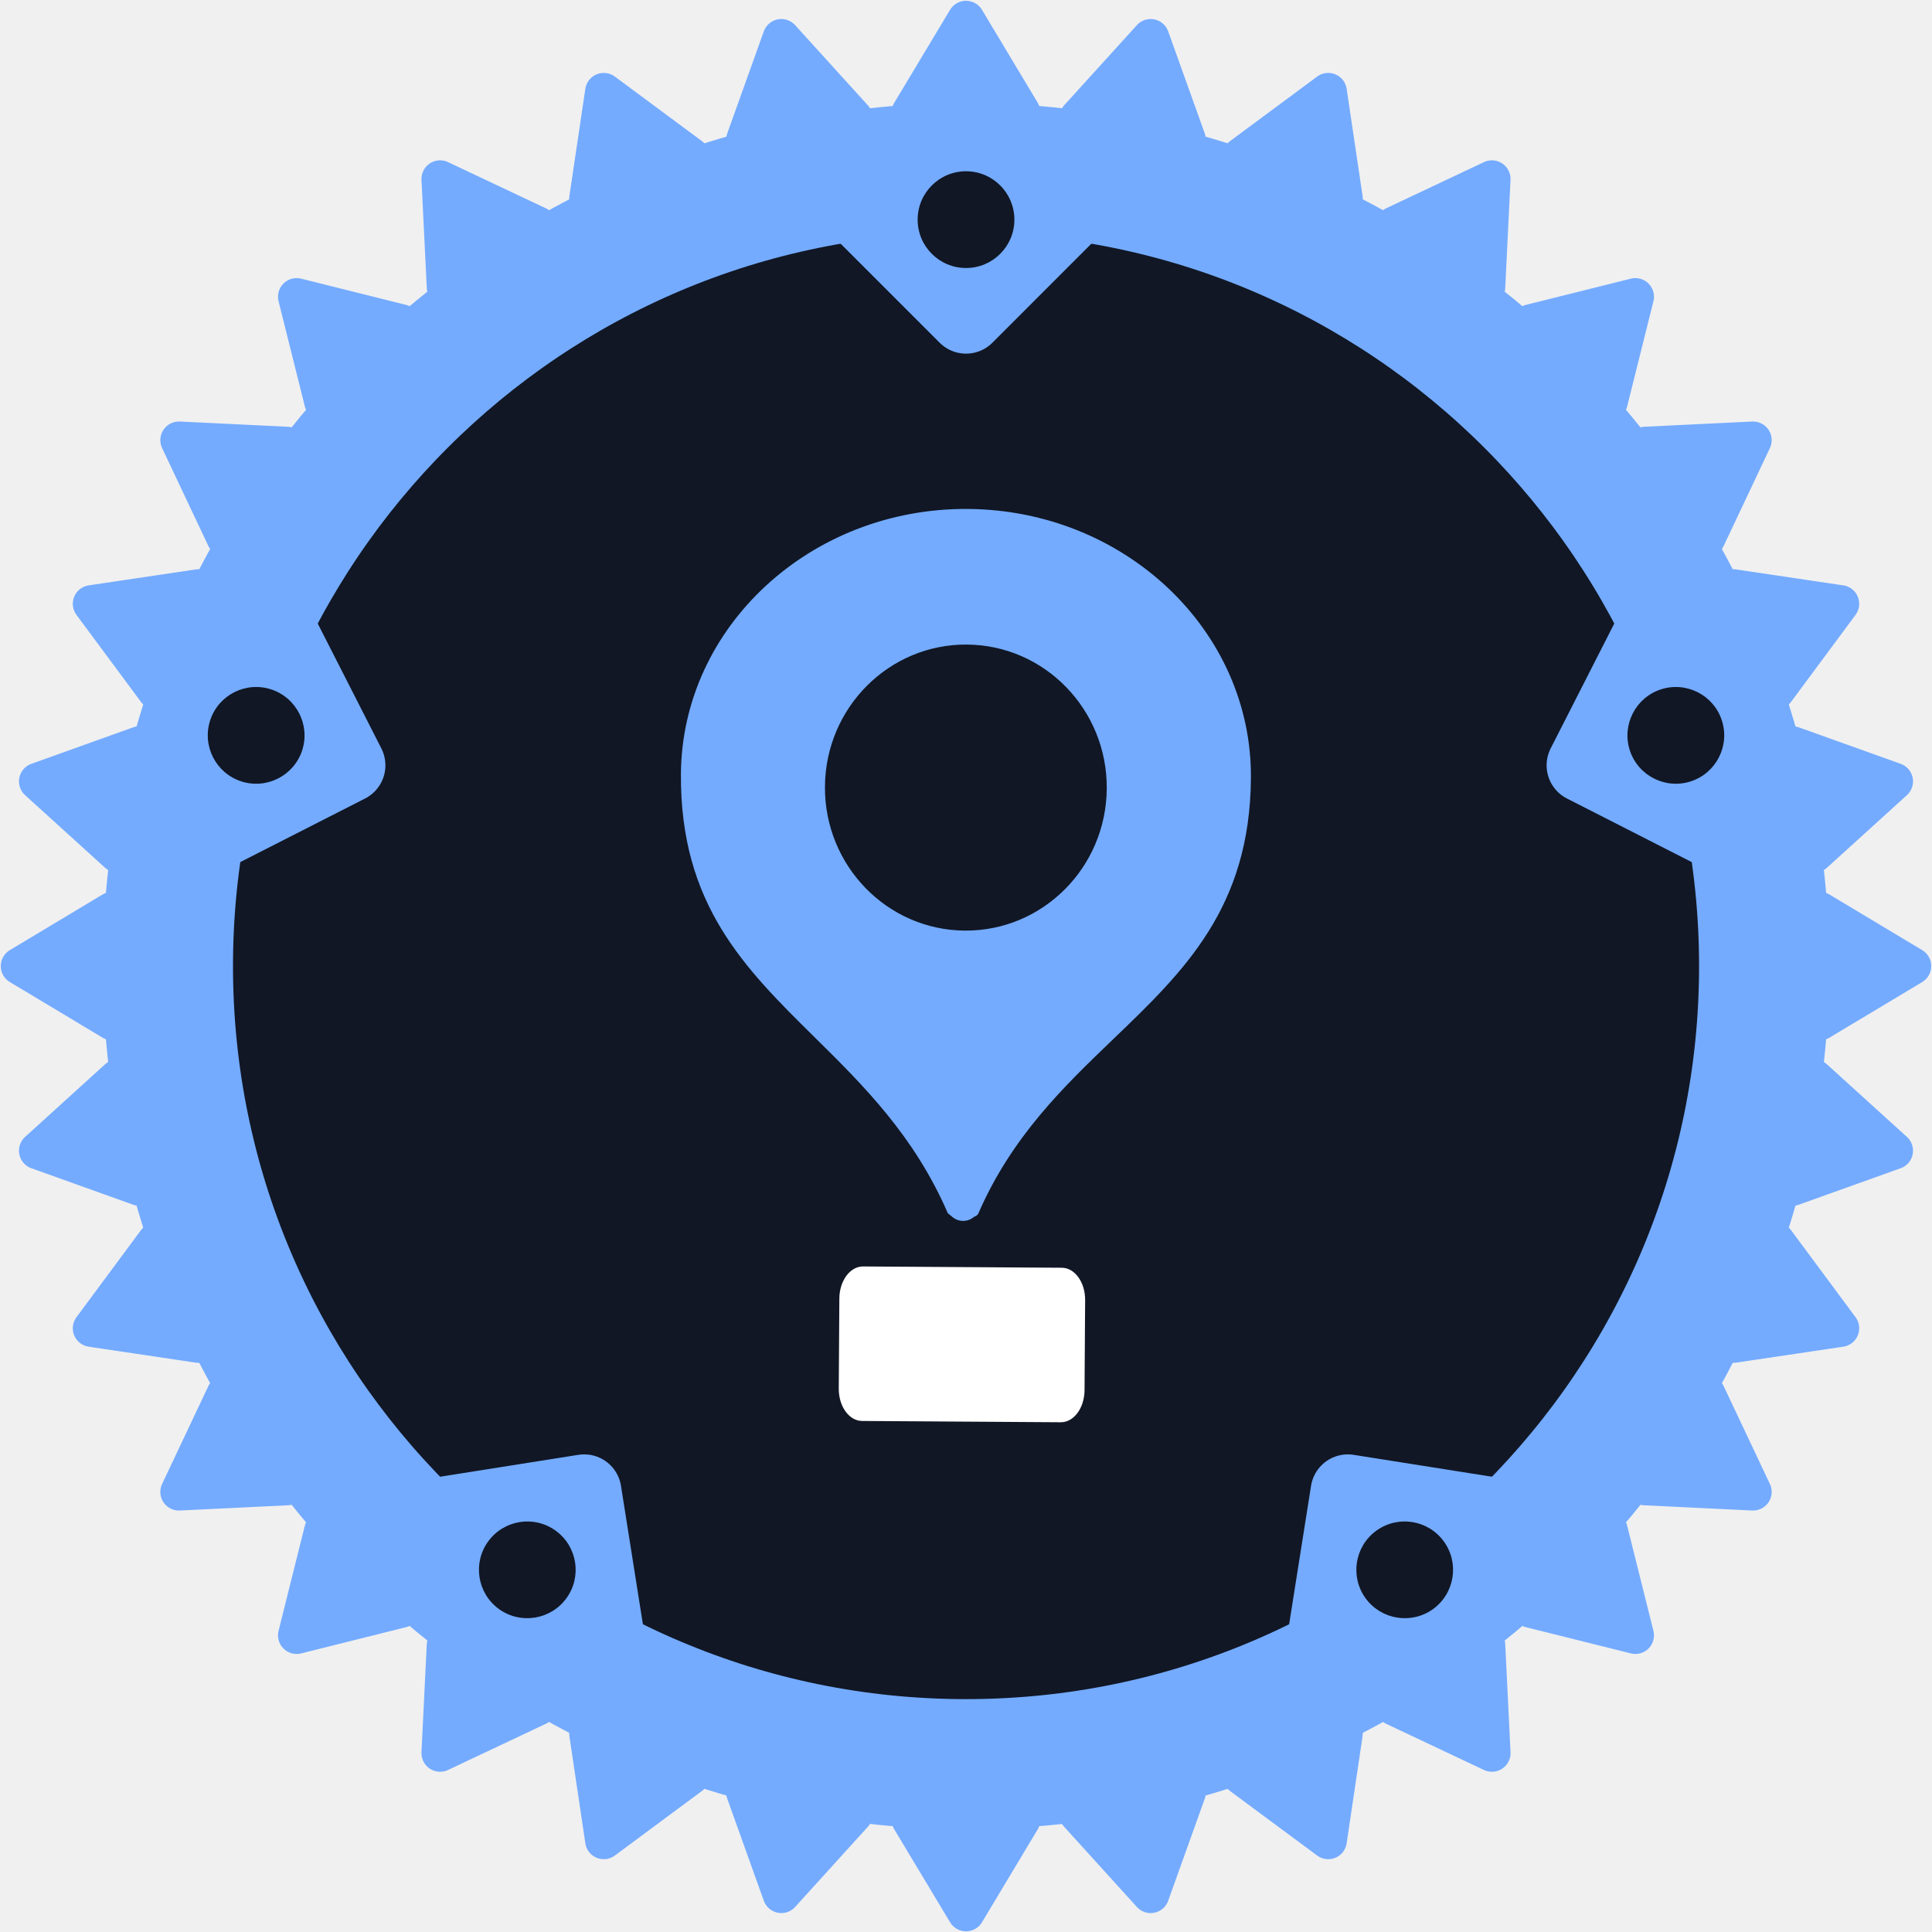
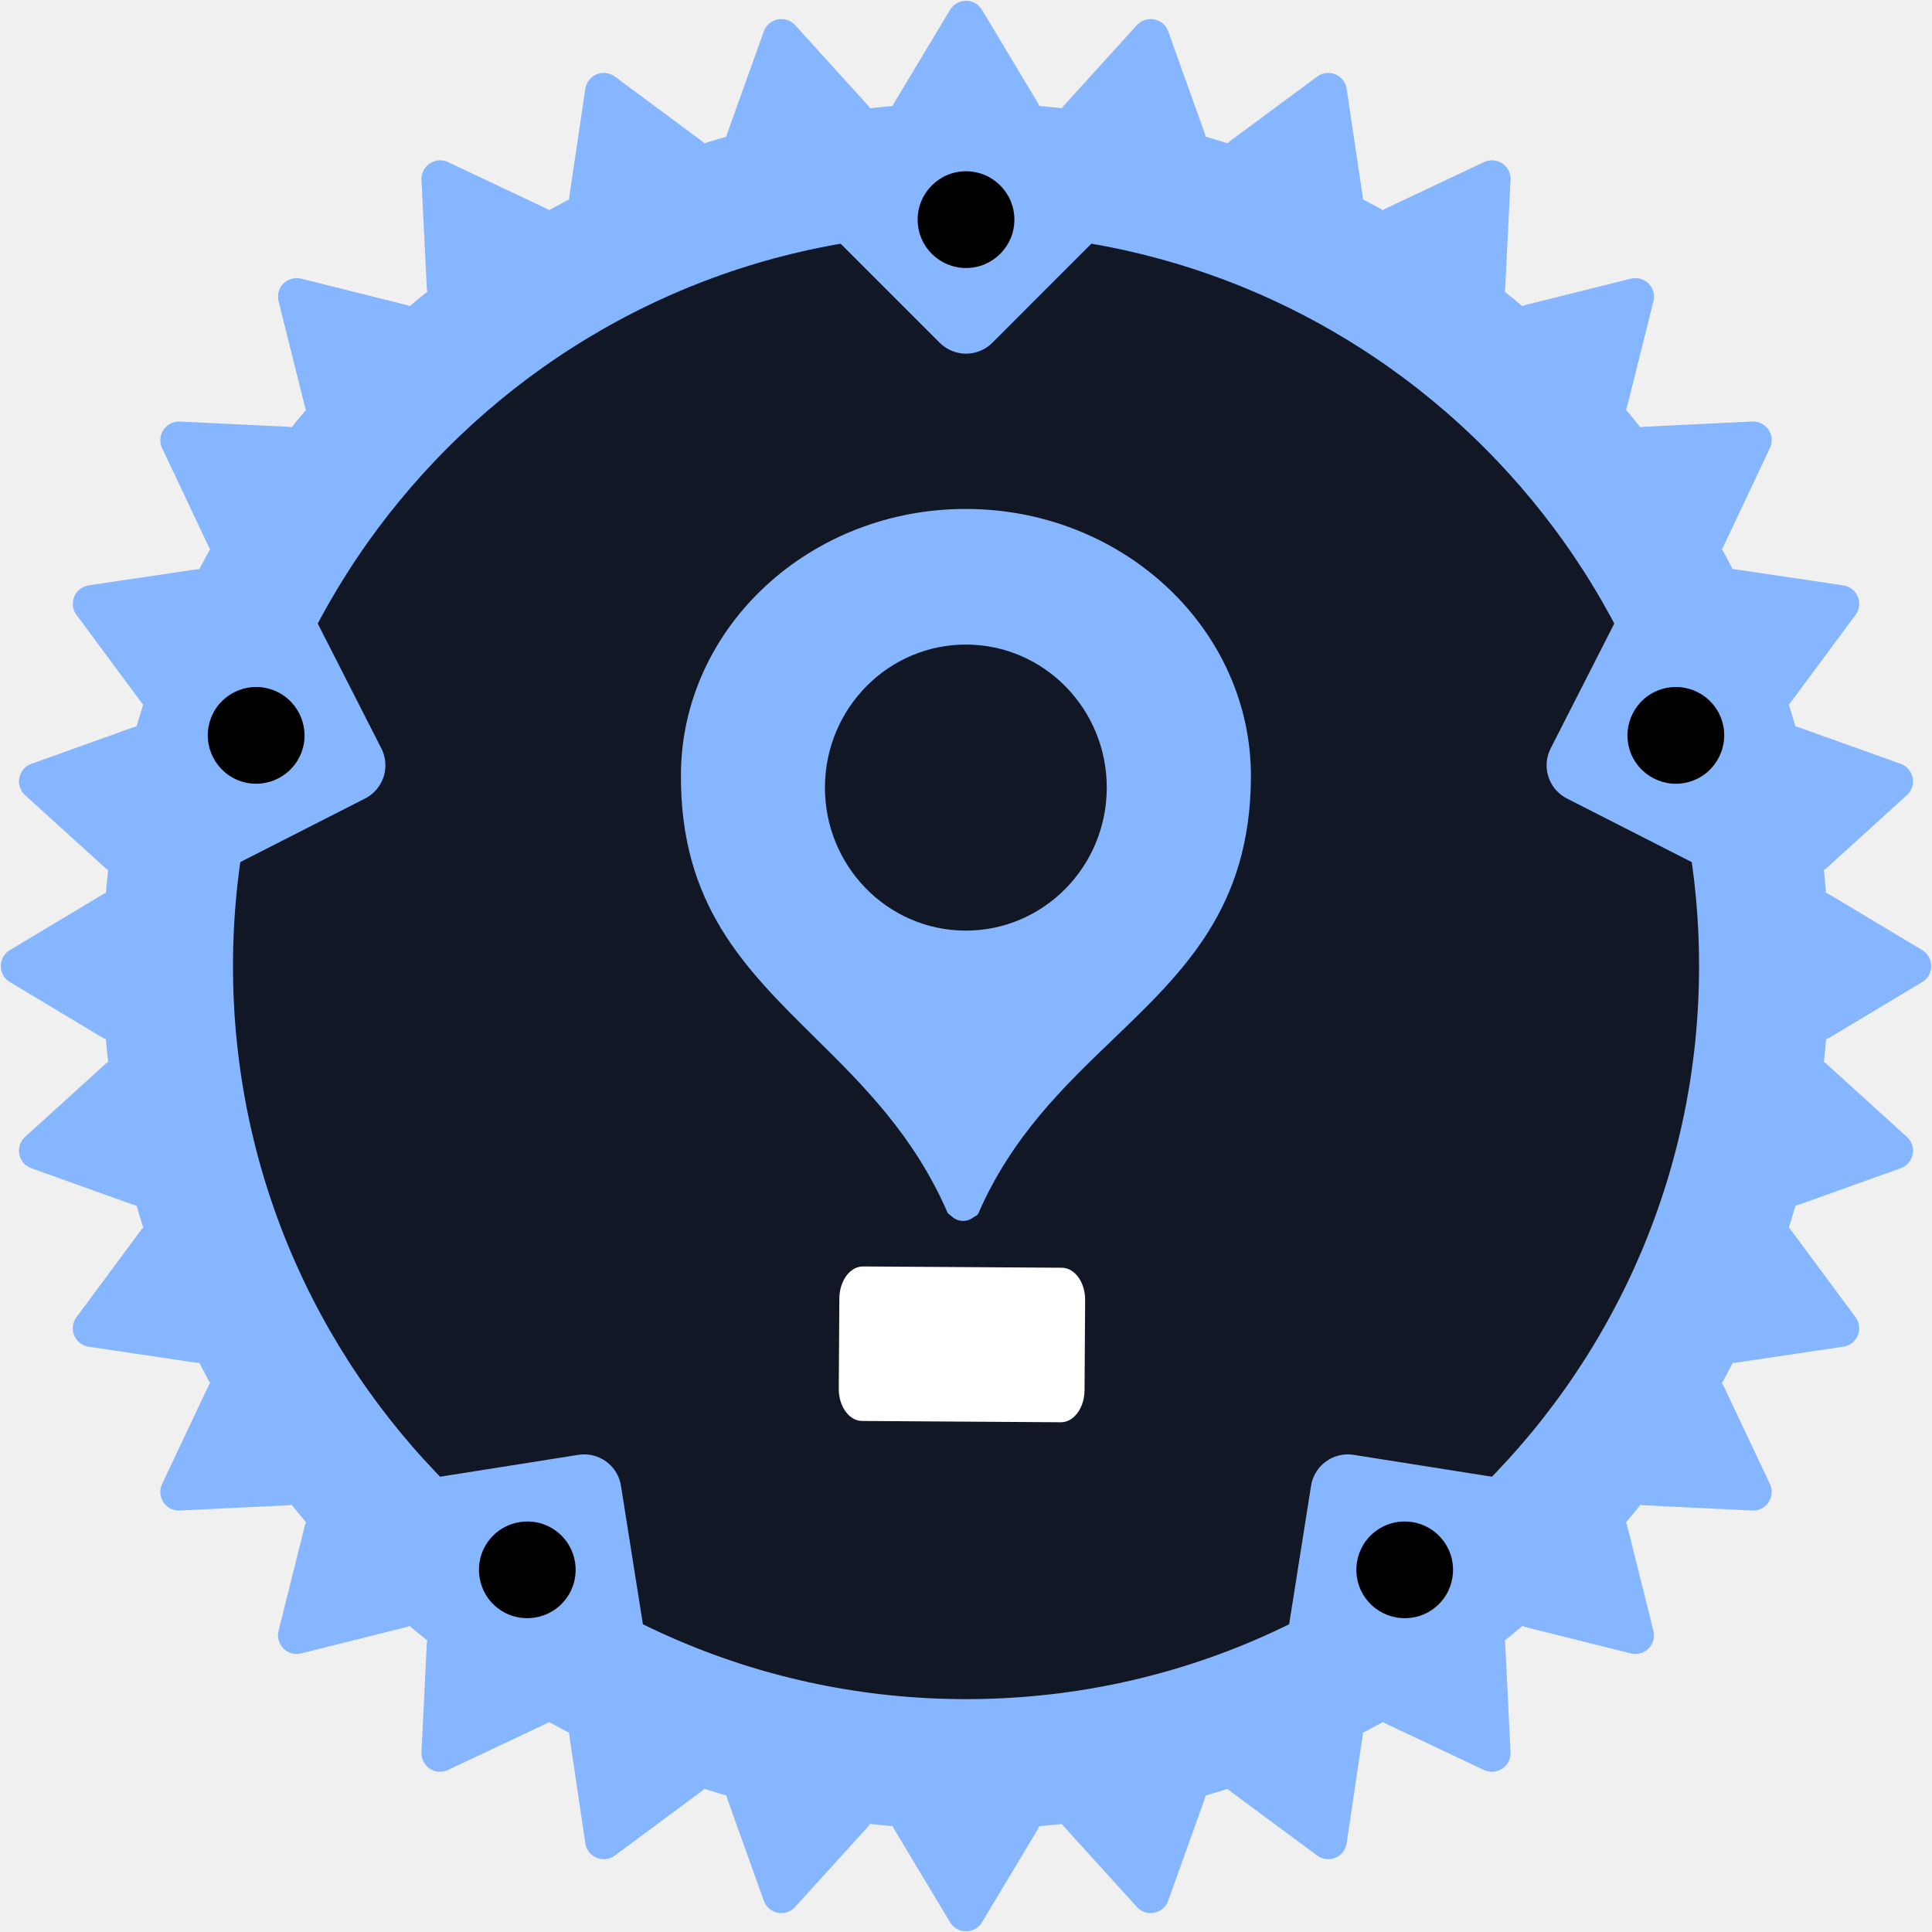
<svg xmlns="http://www.w3.org/2000/svg" width="796" height="796" fill="none" viewBox="0 0 796 796">
  <path fill="#111725" d="M398.008 710.406c172.537 0 312.406-139.869 312.406-312.406S570.545 85.594 398.008 85.594 85.602 225.463 85.602 398 225.47 710.406 398.008 710.406Z" />
-   <path stroke="#74ABFF" stroke-width="53.606" d="M398.013 726.859c181.603 0 328.822-147.219 328.822-328.822 0-181.604-147.219-328.822-328.822-328.822-181.604 0-328.822 147.218-328.822 328.822 0 181.603 147.218 328.822 328.822 328.822Z" />
-   <path fill="#74ABFF" stroke="#74ABFF" stroke-linejoin="round" stroke-width="15.348" d="m749.771 420.967 38.236-22.933-38.236-22.932v45.865Zm-11.241 68.164 41.973-15.037-33.009-29.961-8.964 44.998Zm-24.307 64.69 44.108-6.561-26.558-35.834-17.55 42.395Zm-36.482 58.701 44.531 2.158-19.04-40.305-25.491 38.147Zm-47.223 50.439 43.263 10.81-10.811-43.263-32.452 32.453Zm-56.163 40.303 40.327 19.04-2.18-44.531-38.147 25.491Zm-62.928 28.529 35.812 26.536 6.562-44.108-42.374 17.572Zm-67.305 15.702 29.961 33.031 15.037-41.973-44.998 8.942Zm-69.065 2.31 22.955 38.236 22.932-38.236h-45.887Zm-68.174-11.252 15.036 41.973 29.962-33.031-44.998-8.942Zm-64.688-24.332 6.562 44.108 35.811-26.536-42.373-17.572Zm-58.696-36.448-2.18 44.531 40.327-19.04-38.147-25.491Zm-50.475-47.265-10.81 43.263 43.263-10.81-32.453-32.453ZM92.77 574.375 73.73 614.68l44.531-2.158-25.49-38.147Zm-28.54-62.949L37.673 547.26l44.109 6.561-17.55-42.395Zm-15.727-67.293-33.009 29.961 41.973 15.037-8.964-44.998Zm-2.267-69.031L8 398.034l38.236 22.933v-45.865Zm11.231-68.209-41.973 15.036 33.01 29.962 8.963-44.998Zm24.313-64.686-44.108 6.562 26.559 35.834 17.55-42.396Zm36.481-58.71-44.53-2.157 19.04 40.305 25.49-38.148Zm47.216-50.431-43.263-10.81 10.81 43.263 32.453-32.453Zm56.169-40.296-40.327-19.04 2.18 44.531 38.147-25.49Zm62.922-28.517-35.811-26.536-6.562 44.108 42.373-17.572Zm67.313-15.706-29.962-33.031-15.036 41.973 44.998-8.942Zm69.063-2.311L398.012 8l-22.955 38.236h45.887Zm68.176 11.253-15.037-41.973-29.961 33.03 44.998 8.943Zm64.681 24.336-6.562-44.108-35.812 26.536 42.374 17.572Zm58.701 36.436 2.18-44.53-40.327 19.04 38.147 25.49Zm50.468 47.258 10.811-43.263-43.263 10.81 32.452 32.453Zm40.262 56.126 19.04-40.305-44.531 2.157 25.491 38.148Zm28.541 62.958 26.558-35.834-44.108-6.562 17.55 42.396Zm15.721 67.288 33.009-29.962-41.973-15.036 8.964 44.998Z" />
-   <path fill="#95BEFA" stroke="#74ABFF" stroke-linejoin="round" stroke-width="30.696" d="m344.472 76.816 53.54 53.54 53.517-53.54H344.472Zm342.46 171.038-34.366 67.463 67.441 34.366-33.075-101.829Zm-56.828 378.544-74.781-11.834-11.834 74.76 86.615-62.926Zm-377.581 62.926-11.833-74.76-74.782 11.834 86.615 62.926ZM76 349.683l67.442-34.366-34.366-67.463-33.075 101.829Z" />
-   <path fill="#111725" d="M398.007 110.422c11.007 0 19.93-8.923 19.93-19.93s-8.923-19.93-19.93-19.93-19.93 8.923-19.93 19.93 8.923 19.93 19.93 19.93Z" />
-   <path fill="#111725" fill-rule="evenodd" d="M86.583 296.816c3.38-10.455 14.636-16.193 25.112-12.79 10.455 3.403 16.193 14.658 12.812 25.112-3.403 10.455-14.658 16.193-25.135 12.79-10.454-3.403-16.193-14.658-12.79-25.112Zm118.958 366.105c-8.898-6.473-10.877-18.952-4.405-27.849 6.473-8.897 18.929-10.877 27.827-4.404 8.897 6.45 10.877 18.929 4.404 27.826-6.473 8.898-18.951 10.877-27.826 4.427Zm503.873-366.105c3.403 10.454-2.336 21.709-12.79 25.112-10.476 3.403-21.732-2.335-25.135-12.79-3.381-10.454 2.358-21.709 12.812-25.112 10.477-3.403 21.732 2.335 25.113 12.79ZM590.482 662.921c-8.897 6.45-21.376 4.471-27.848-4.427-6.473-8.897-4.494-21.376 4.404-27.826 8.897-6.473 21.375-4.493 27.826 4.404 6.473 8.897 4.493 21.376-4.382 27.849Z" clip-rule="evenodd" />
-   <path fill="#74ABFF" fill-rule="evenodd" d="M398.684 209.692c-64.75-.422-117.743 48.583-118.138 109.235-.349 53.704 26.207 79.922 54.964 108.313 20.048 19.792 41.165 40.641 54.982 72.594.932.758 1.555 1.263 1.822 1.502a6.782 6.782 0 0 0 4.461 1.688 6.788 6.788 0 0 0 4.484-1.63c.073-.063.205-.12.368-.19.446-.191 1.125-.483 1.476-1.29 13.769-31.649 35.187-52.215 55.641-71.856 29.127-27.97 56.299-54.062 56.647-107.603.394-60.652-51.956-110.342-116.707-110.763Zm-1.127 173.726c32.062.208 58.226-26.005 58.438-58.549.212-32.544-25.609-59.095-57.671-59.304-32.063-.208-58.226 26.004-58.438 58.549-.212 32.544 25.608 59.095 57.671 59.304Z" clip-rule="evenodd" />
+   <path stroke="#85B6FF" stroke-width="53.606" d="M398.013 726.859c181.603 0 328.821-147.219 328.821-328.822 0-181.604-147.218-328.822-328.821-328.822-181.604 0-328.822 147.218-328.822 328.822 0 181.603 147.218 328.822 328.822 328.822Z" />
+   <path fill="#85B6FF" stroke="#85B6FF" stroke-linejoin="round" stroke-width="15.348" d="m749.771 420.967 38.236-22.933-38.236-22.932v45.865Zm-11.241 68.164 41.973-15.037-33.009-29.961-8.964 44.998Zm-24.307 64.69 44.108-6.561-26.558-35.834-17.55 42.395Zm-36.482 58.701 44.531 2.158-19.04-40.305-25.491 38.147Zm-47.223 50.439 43.263 10.81-10.81-43.263-32.453 32.453Zm-56.163 40.303 40.327 19.04-2.18-44.531-38.147 25.491Zm-62.927 28.529 35.811 26.536 6.562-44.108-42.373 17.572Zm-67.306 15.702 29.962 33.031 15.036-41.973-44.998 8.942Zm-69.065 2.31 22.955 38.236 22.932-38.236h-45.887Zm-68.174-11.252 15.037 41.973 29.961-33.031-44.998-8.942Zm-64.688-24.332 6.561 44.108 35.812-26.536-42.373-17.572Zm-58.696-36.448-2.18 44.531 40.327-19.04-38.147-25.491Zm-50.475-47.265-10.81 43.263 43.263-10.81-32.453-32.453ZM92.77 574.375 73.73 614.68l44.531-2.158-25.49-38.147Zm-28.54-62.949L37.672 547.26l44.108 6.561-17.55-42.395Zm-15.727-67.293-33.009 29.961 41.973 15.037-8.964-44.998Zm-2.267-69.031L8 398.034l38.236 22.933v-45.865Zm11.231-68.209-41.973 15.036 33.01 29.962 8.963-44.998Zm24.313-64.686-44.108 6.562 26.558 35.834 17.55-42.396Zm36.481-58.71-44.53-2.157 19.04 40.305 25.49-38.148Zm47.216-50.431-43.263-10.81 10.81 43.263 32.453-32.453Zm56.169-40.296-40.327-19.04 2.18 44.531 38.147-25.49Zm62.922-28.517-35.812-26.536-6.561 44.108 42.373-17.572Zm67.313-15.706L321.92 15.516l-15.037 41.973 44.998-8.942Zm69.063-2.311L398.012 8l-22.955 38.236h45.887Zm68.176 11.253-15.036-41.973-29.962 33.03 44.998 8.943Zm64.681 24.336-6.562-44.108-35.811 26.536 42.373 17.572Zm58.701 36.436 2.18-44.53-40.327 19.04 38.147 25.49Zm50.469 47.258 10.81-43.263-43.263 10.81 32.453 32.453Zm40.261 56.126 19.04-40.305-44.531 2.157 25.491 38.148Zm28.541 62.958 26.558-35.834-44.108-6.562 17.55 42.396Zm15.721 67.288 33.009-29.962-41.973-15.036 8.964 44.998Z" />
+   <path fill="#85B6FF" stroke="#85B6FF" stroke-linejoin="round" stroke-width="30.696" d="m344.472 76.816 53.54 53.54 53.517-53.54H344.472Zm342.46 171.038-34.366 67.463 67.441 34.366-33.075-101.829Zm-56.828 378.544-74.782-11.834-11.833 74.76 86.615-62.926Zm-377.581 62.926-11.834-74.76-74.782 11.834 86.616 62.926ZM76 349.683l67.442-34.366-34.366-67.463-33.075 101.829Z" />
+   <path fill="#000" d="M398.007 110.422c11.007 0 19.93-8.923 19.93-19.93s-8.923-19.93-19.93-19.93-19.93 8.923-19.93 19.93 8.923 19.93 19.93 19.93Z" />
+   <path fill="#000" fill-rule="evenodd" d="M86.583 296.816c3.38-10.455 14.636-16.193 25.112-12.79 10.455 3.403 16.193 14.658 12.812 25.112-3.403 10.455-14.658 16.193-25.135 12.79-10.454-3.403-16.193-14.658-12.79-25.112Zm118.958 366.105c-8.898-6.473-10.877-18.952-4.404-27.849 6.472-8.897 18.929-10.877 27.826-4.404 8.897 6.45 10.877 18.929 4.404 27.826-6.473 8.898-18.951 10.877-27.826 4.427Zm503.873-366.105c3.403 10.454-2.336 21.709-12.79 25.112-10.477 3.403-21.732-2.335-25.135-12.79-3.381-10.454 2.358-21.709 12.812-25.112 10.477-3.403 21.732 2.335 25.113 12.79ZM590.482 662.921c-8.897 6.45-21.376 4.471-27.848-4.427-6.473-8.897-4.494-21.376 4.404-27.826 8.897-6.473 21.375-4.493 27.826 4.404 6.473 8.897 4.493 21.376-4.382 27.849Z" clip-rule="evenodd" />
+   <path fill="#85B6FF" fill-rule="evenodd" d="M398.684 209.692c-64.75-.422-117.743 48.583-118.138 109.235-.349 53.704 26.207 79.922 54.964 108.313 20.048 19.792 41.165 40.641 54.982 72.594.932.758 1.555 1.263 1.822 1.502a6.782 6.782 0 0 0 4.461 1.688 6.788 6.788 0 0 0 4.484-1.63c.073-.063.205-.12.368-.19.446-.191 1.125-.483 1.476-1.29 13.769-31.649 35.187-52.215 55.641-71.856 29.127-27.97 56.299-54.062 56.647-107.603.394-60.652-51.956-110.342-116.707-110.763Zm-1.127 173.726c32.062.208 58.226-26.005 58.438-58.549.212-32.544-25.609-59.095-57.671-59.304-32.063-.208-58.226 26.004-58.438 58.549-.212 32.544 25.608 59.095 57.671 59.304Z" clip-rule="evenodd" />
  <path fill="#fff" fill-rule="evenodd" d="M355.592 521.79c-5.35-.035-9.725 5.88-9.773 13.211l-.241 37.109c-.048 7.332 4.25 13.303 9.6 13.338l81.892.533c5.349.034 9.724-5.881 9.772-13.212l.241-37.109c.048-7.331-4.25-13.303-9.599-13.338l-81.892-.532Zm70.898 23.843-60.208-.391-.11 16.895 60.208.392.11-16.896Z" clip-rule="evenodd" />
  <path fill="#fff" d="m361.448 539.018 69.608.453-.19 29.093-69.607-.454z" />
</svg>
